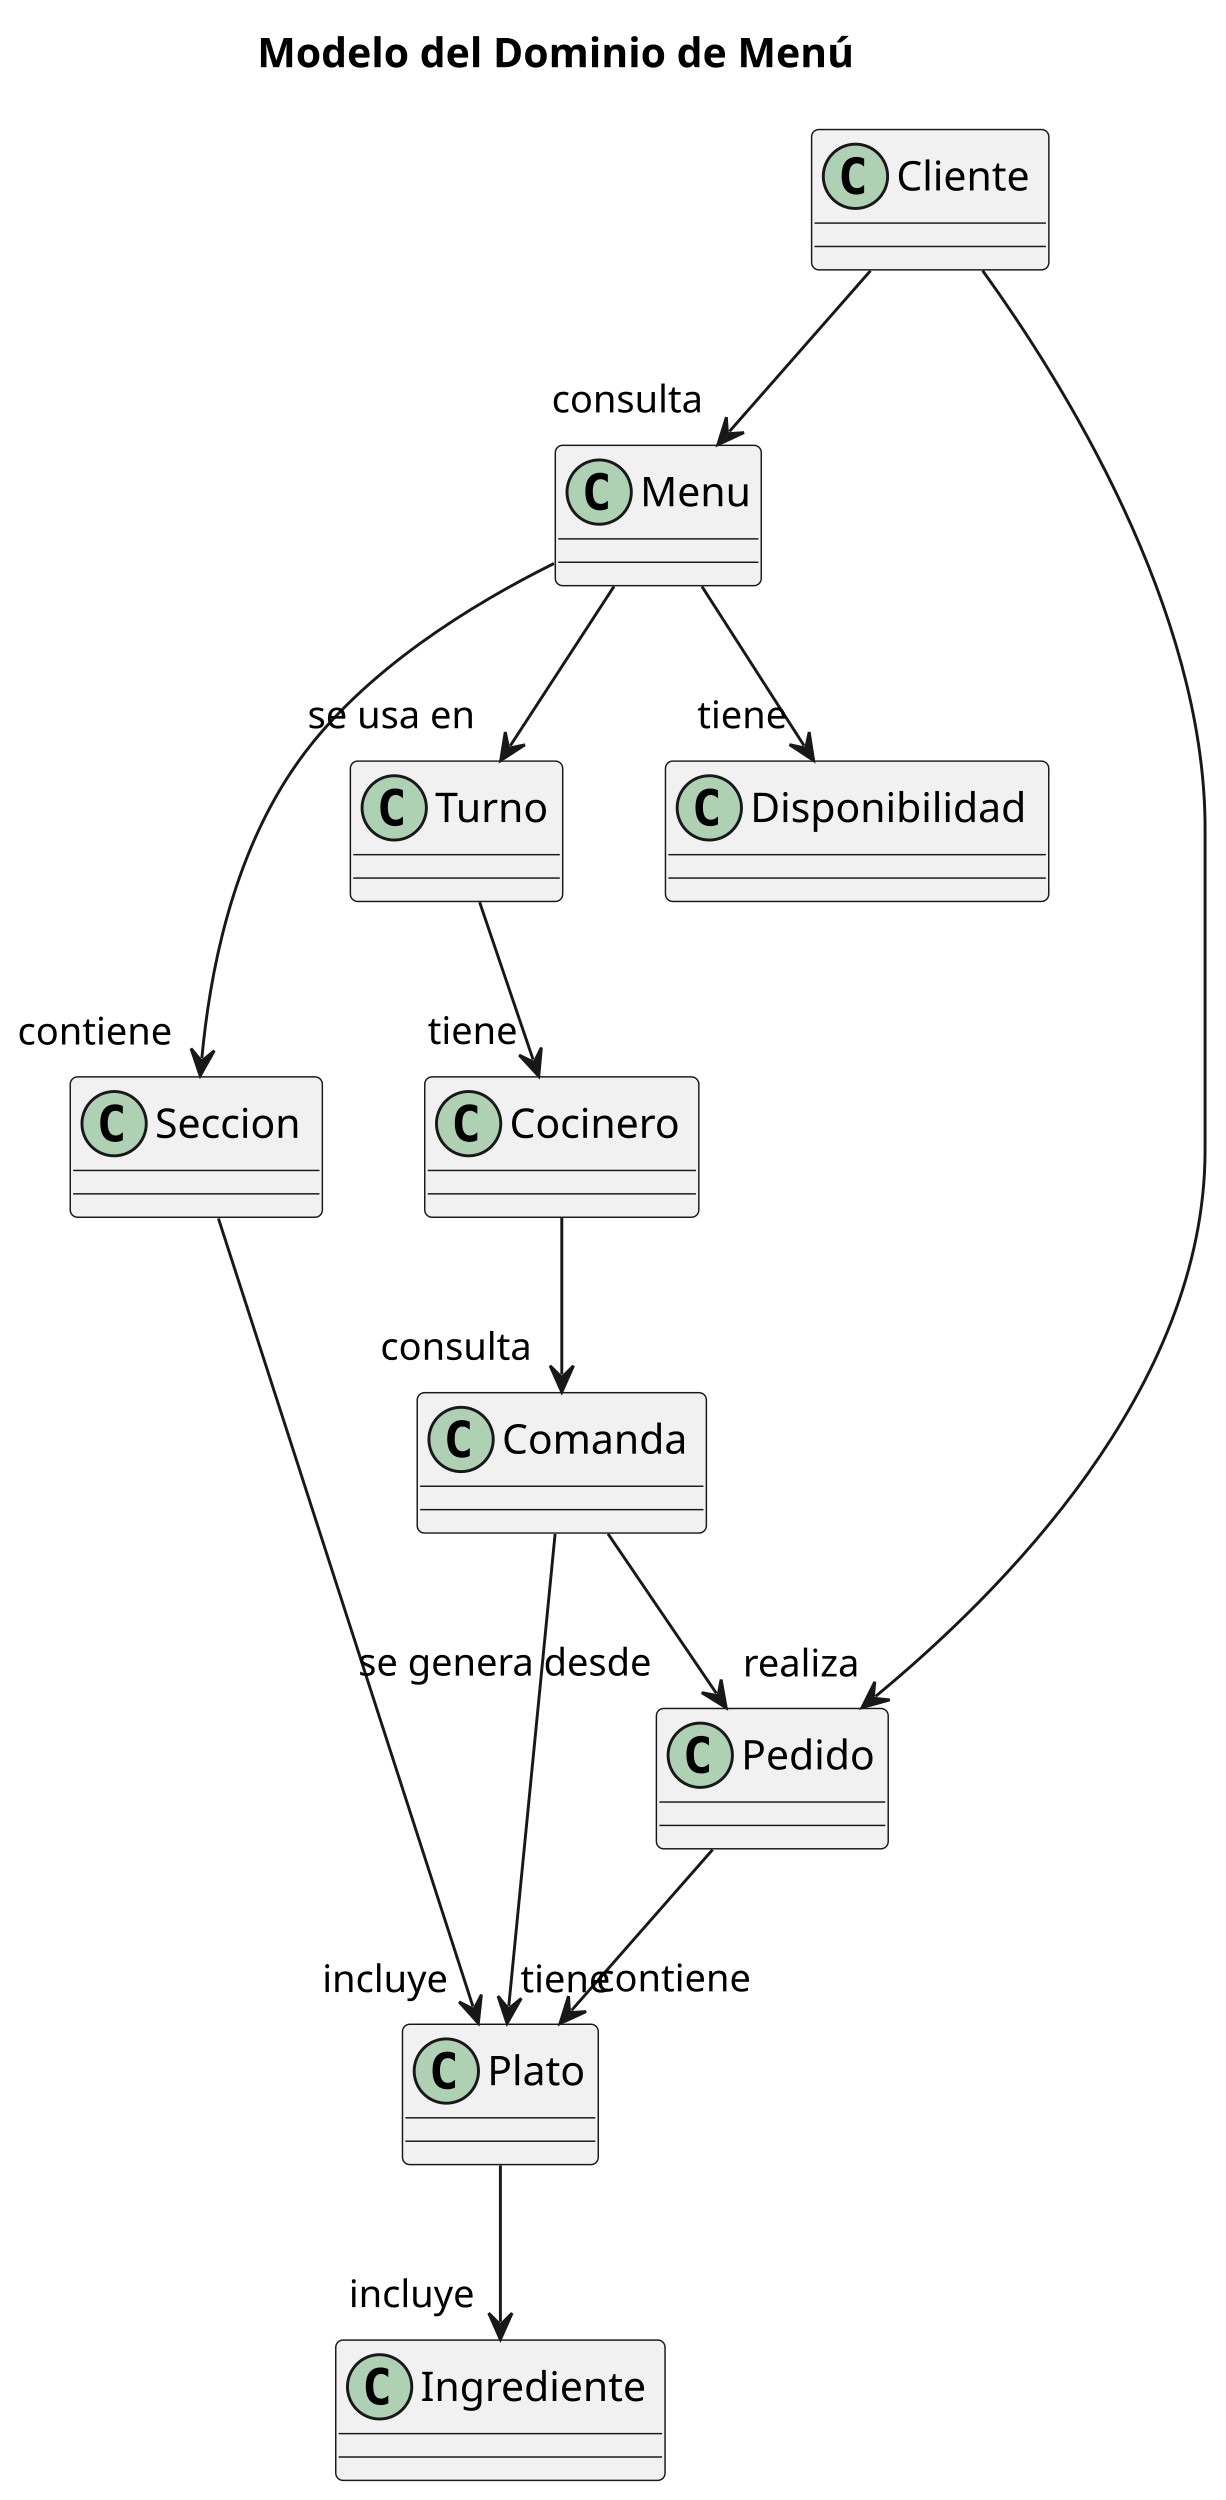
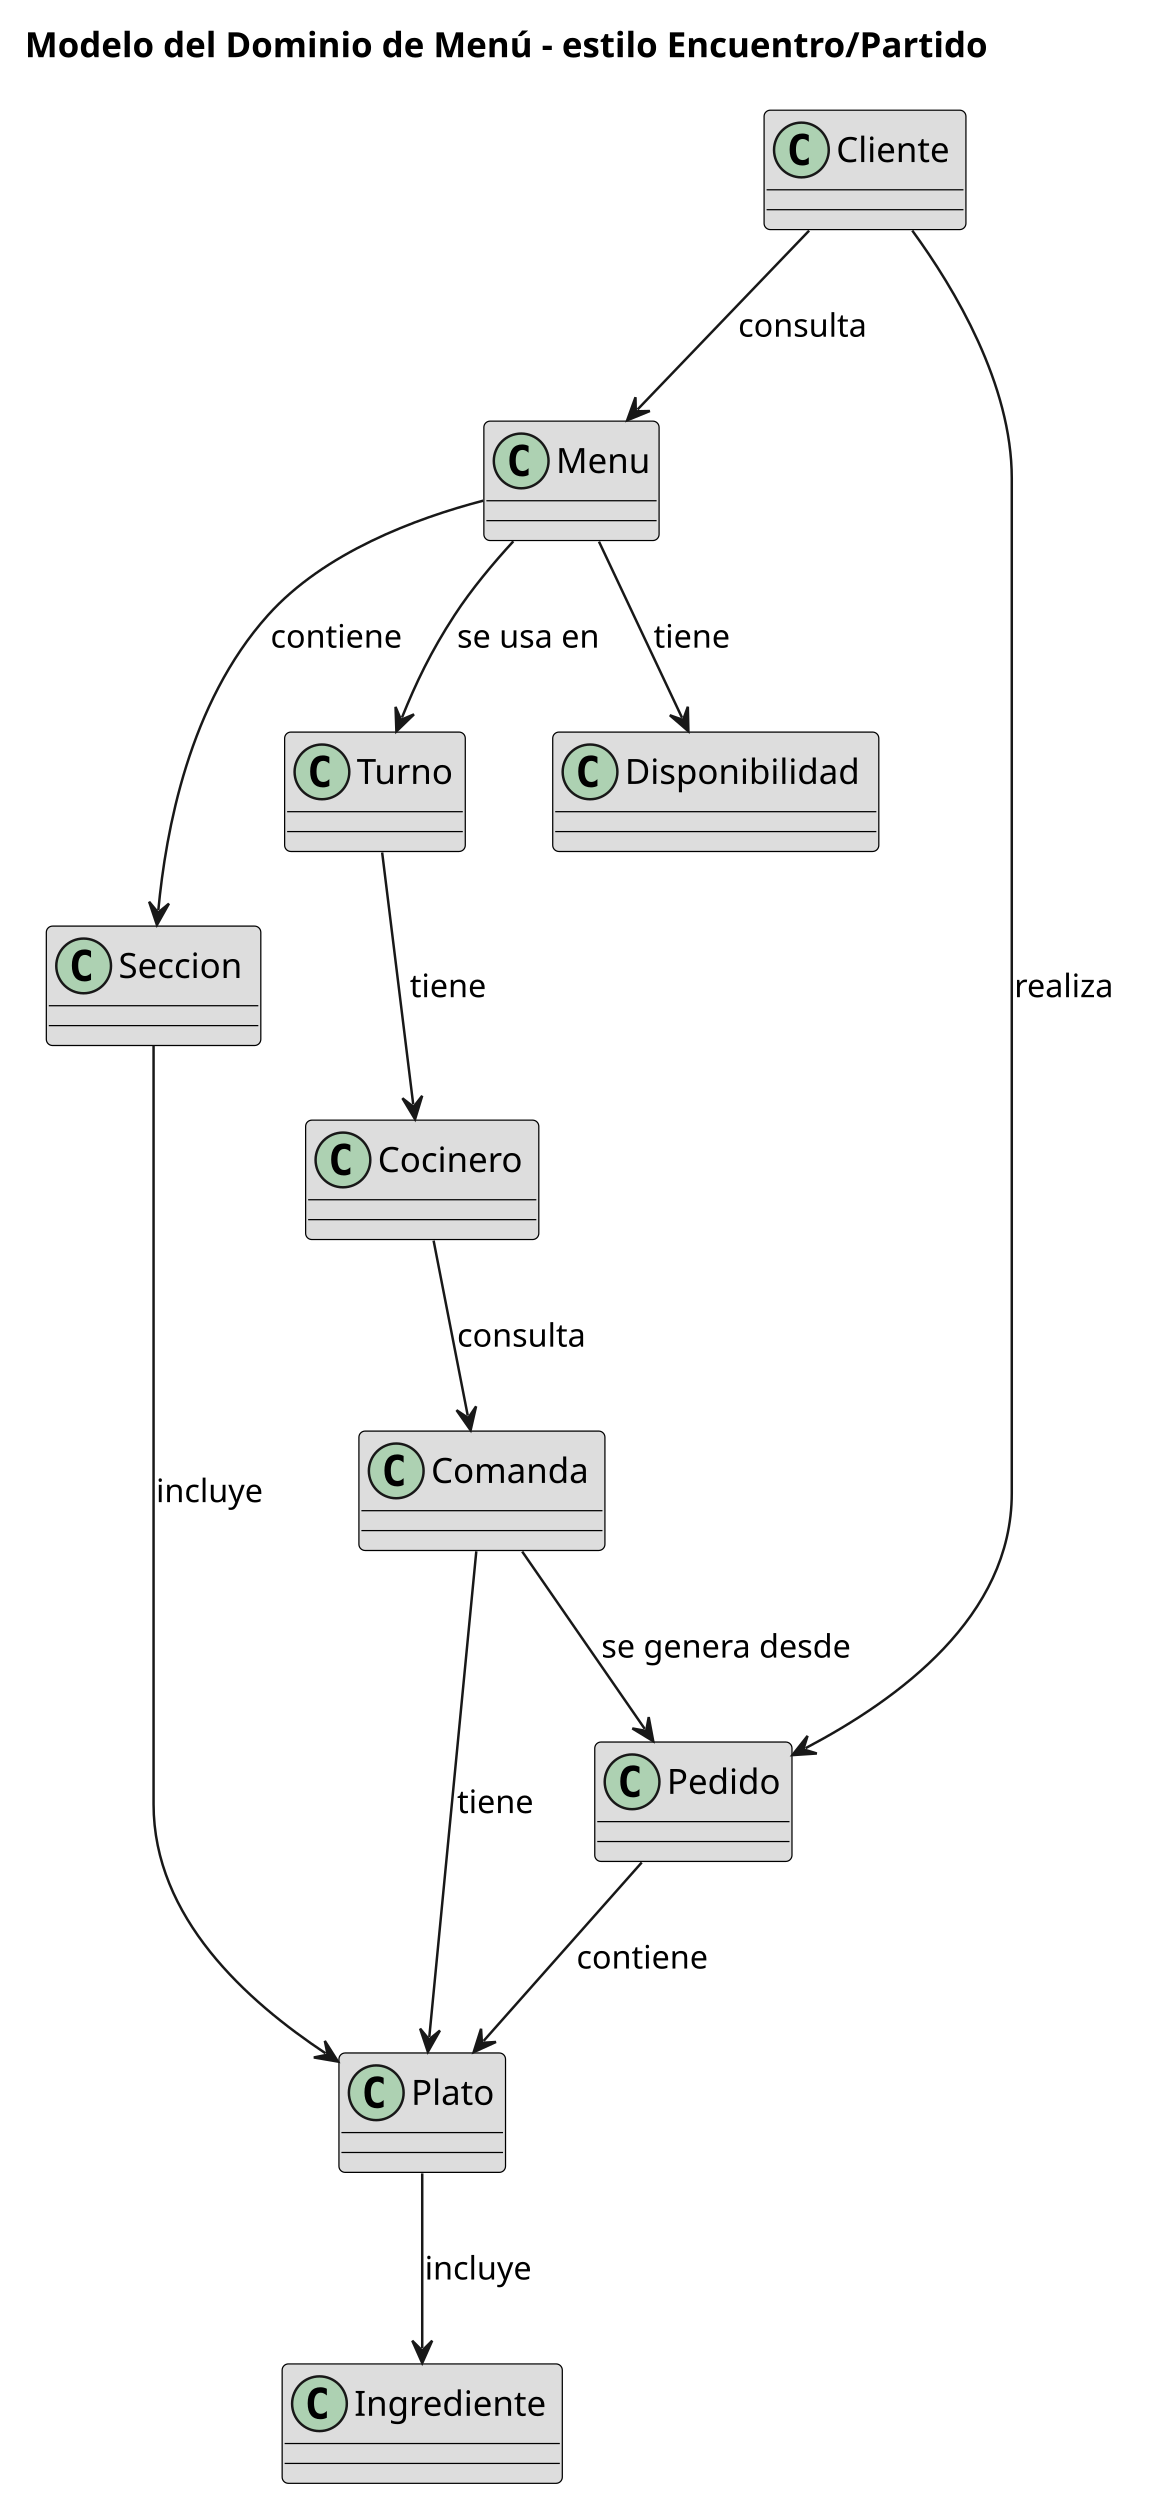
- <svg xmlns="http://www.w3.org/2000/svg" contentStyleType="text/css" data-diagram-type="CLASS" height="855px" preserveAspectRatio="none" style="width:419px;height:855px;background:#FFFFFF;" version="1.1" viewBox="0 0 419 855" width="419px" zoomAndPan="magnify">
+ <svg xmlns="http://www.w3.org/2000/svg" contentStyleType="text/css" data-diagram-type="CLASS" height="1005px" preserveAspectRatio="none" style="width:464px;height:1005px;background:#FFFFFF;" version="1.1" viewBox="0 0 464 1005" width="464px" zoomAndPan="magnify">
  <defs />
  <g>
    <g class="title" data-source-line="1">
-       <text fill="#000000" font-family="sans-serif" font-size="14" font-weight="bold" lengthAdjust="spacing" textLength="229.182" x="87.977" y="22.995">Modelo del Dominio de Menú</text>
+       <text fill="#000000" font-family="sans-serif" font-size="14" font-weight="bold" lengthAdjust="spacing" textLength="436.68" x="10" y="22.995">Modelo del Dominio de Menú - estilo Encuentro/Partido</text>
    </g>
-     <g class="entity" data-entity="Menu" data-source-line="3" data-uid="ent0002" id="entity_Menu">
-       <rect fill="#F1F1F1" height="48" rx="2.5" ry="2.5" style="stroke:#181818;stroke-width:0.5;" width="70.439" x="189.916" y="152.297" />
-       <ellipse cx="204.916" cy="168.297" fill="#ADD1B2" rx="11" ry="11" style="stroke:#181818;stroke-width:1;" />
-       <path d="M207.885,173.938 Q207.307,174.234 206.666,174.375 Q206.026,174.531 205.323,174.531 Q202.823,174.531 201.495,172.891 Q200.182,171.234 200.182,168.109 Q200.182,164.984 201.495,163.328 Q202.823,161.672 205.323,161.672 Q206.026,161.672 206.666,161.828 Q207.323,161.984 207.885,162.281 L207.885,165 Q207.26,164.422 206.666,164.156 Q206.073,163.875 205.448,163.875 Q204.104,163.875 203.416,164.953 Q202.729,166.016 202.729,168.109 Q202.729,170.203 203.416,171.281 Q204.104,172.344 205.448,172.344 Q206.073,172.344 206.666,172.078 Q207.26,171.797 207.885,171.219 L207.885,173.938 Z " fill="#000000" />
-       <text fill="#000000" font-family="sans-serif" font-size="14" lengthAdjust="spacing" textLength="38.438" x="218.916" y="173.144">Menu</text>
-       <line style="stroke:#181818;stroke-width:0.5;" x1="190.916" x2="259.355" y1="184.297" y2="184.297" />
-       <line style="stroke:#181818;stroke-width:0.5;" x1="190.916" x2="259.355" y1="192.297" y2="192.297" />
+     <g class="entity" data-entity="Menu" data-source-line="8" data-uid="ent0002" id="entity_Menu">
+       <rect fill="#DDDDDD" height="48" rx="2.5" ry="2.5" style="stroke:#000000;stroke-width:0.5;" width="70.439" x="194.513" y="169.297" />
+       <ellipse cx="209.513" cy="185.297" fill="#ADD1B2" rx="11" ry="11" style="stroke:#181818;stroke-width:1;" />
+       <path d="M212.482,190.938 Q211.904,191.234 211.263,191.375 Q210.623,191.531 209.92,191.531 Q207.42,191.531 206.092,189.891 Q204.779,188.234 204.779,185.109 Q204.779,181.984 206.092,180.328 Q207.42,178.672 209.92,178.672 Q210.623,178.672 211.263,178.828 Q211.92,178.984 212.482,179.281 L212.482,182 Q211.857,181.422 211.263,181.156 Q210.67,180.875 210.045,180.875 Q208.701,180.875 208.013,181.953 Q207.326,183.016 207.326,185.109 Q207.326,187.203 208.013,188.281 Q208.701,189.344 210.045,189.344 Q210.67,189.344 211.263,189.078 Q211.857,188.797 212.482,188.219 L212.482,190.938 Z " fill="#000000" />
+       <text fill="#000000" font-family="sans-serif" font-size="14" lengthAdjust="spacing" textLength="38.438" x="223.513" y="190.144">Menu</text>
+       <line style="stroke:#000000;stroke-width:0.5;" x1="195.513" x2="263.952" y1="201.297" y2="201.297" />
+       <line style="stroke:#000000;stroke-width:0.5;" x1="195.513" x2="263.952" y1="209.297" y2="209.297" />
    </g>
-     <g class="entity" data-entity="Seccion" data-source-line="4" data-uid="ent0003" id="entity_Seccion">
-       <rect fill="#F1F1F1" height="48" rx="2.5" ry="2.5" style="stroke:#181818;stroke-width:0.5;" width="86.223" x="24.026" y="368.297" />
-       <ellipse cx="39.026" cy="384.297" fill="#ADD1B2" rx="11" ry="11" style="stroke:#181818;stroke-width:1;" />
-       <path d="M41.995,389.938 Q41.417,390.234 40.776,390.375 Q40.136,390.531 39.433,390.531 Q36.933,390.531 35.605,388.891 Q34.292,387.234 34.292,384.109 Q34.292,380.984 35.605,379.328 Q36.933,377.672 39.433,377.672 Q40.136,377.672 40.776,377.828 Q41.433,377.984 41.995,378.281 L41.995,381 Q41.37,380.422 40.776,380.156 Q40.183,379.875 39.558,379.875 Q38.214,379.875 37.526,380.953 Q36.839,382.016 36.839,384.109 Q36.839,386.203 37.526,387.281 Q38.214,388.344 39.558,388.344 Q40.183,388.344 40.776,388.078 Q41.37,387.797 41.995,387.219 L41.995,389.938 Z " fill="#000000" />
-       <text fill="#000000" font-family="sans-serif" font-size="14" lengthAdjust="spacing" textLength="54.223" x="53.026" y="389.144">Seccion</text>
-       <line style="stroke:#181818;stroke-width:0.5;" x1="25.026" x2="109.249" y1="400.297" y2="400.297" />
-       <line style="stroke:#181818;stroke-width:0.5;" x1="25.026" x2="109.249" y1="408.297" y2="408.297" />
+     <g class="entity" data-entity="Seccion" data-source-line="9" data-uid="ent0003" id="entity_Seccion">
+       <rect fill="#DDDDDD" height="48" rx="2.5" ry="2.5" style="stroke:#000000;stroke-width:0.5;" width="86.223" x="18.623" y="372.297" />
+       <ellipse cx="33.623" cy="388.297" fill="#ADD1B2" rx="11" ry="11" style="stroke:#181818;stroke-width:1;" />
+       <path d="M36.592,393.938 Q36.014,394.234 35.373,394.375 Q34.733,394.531 34.03,394.531 Q31.53,394.531 30.202,392.891 Q28.889,391.234 28.889,388.109 Q28.889,384.984 30.202,383.328 Q31.53,381.672 34.03,381.672 Q34.733,381.672 35.373,381.828 Q36.03,381.984 36.592,382.281 L36.592,385 Q35.967,384.422 35.373,384.156 Q34.78,383.875 34.155,383.875 Q32.811,383.875 32.123,384.953 Q31.436,386.016 31.436,388.109 Q31.436,390.203 32.123,391.281 Q32.811,392.344 34.155,392.344 Q34.78,392.344 35.373,392.078 Q35.967,391.797 36.592,391.219 L36.592,393.938 Z " fill="#000000" />
+       <text fill="#000000" font-family="sans-serif" font-size="14" lengthAdjust="spacing" textLength="54.223" x="47.623" y="393.144">Seccion</text>
+       <line style="stroke:#000000;stroke-width:0.5;" x1="19.623" x2="103.846" y1="404.297" y2="404.297" />
+       <line style="stroke:#000000;stroke-width:0.5;" x1="19.623" x2="103.846" y1="412.297" y2="412.297" />
    </g>
-     <g class="entity" data-entity="Plato" data-source-line="5" data-uid="ent0004" id="entity_Plato">
-       <rect fill="#F1F1F1" height="48" rx="2.5" ry="2.5" style="stroke:#181818;stroke-width:0.5;" width="66.966" x="137.646" y="692.297" />
-       <ellipse cx="152.646" cy="708.297" fill="#ADD1B2" rx="11" ry="11" style="stroke:#181818;stroke-width:1;" />
-       <path d="M155.615,713.938 Q155.037,714.234 154.396,714.375 Q153.756,714.531 153.053,714.531 Q150.553,714.531 149.225,712.891 Q147.912,711.234 147.912,708.109 Q147.912,704.984 149.225,703.328 Q150.553,701.672 153.053,701.672 Q153.756,701.672 154.396,701.828 Q155.053,701.984 155.615,702.281 L155.615,705 Q154.99,704.422 154.396,704.156 Q153.803,703.875 153.178,703.875 Q151.834,703.875 151.146,704.953 Q150.459,706.016 150.459,708.109 Q150.459,710.203 151.146,711.281 Q151.834,712.344 153.178,712.344 Q153.803,712.344 154.396,712.078 Q154.99,711.797 155.615,711.219 L155.615,713.938 Z " fill="#000000" />
-       <text fill="#000000" font-family="sans-serif" font-size="14" lengthAdjust="spacing" textLength="34.966" x="166.646" y="713.144">Plato</text>
-       <line style="stroke:#181818;stroke-width:0.5;" x1="138.646" x2="203.612" y1="724.297" y2="724.297" />
-       <line style="stroke:#181818;stroke-width:0.5;" x1="138.646" x2="203.612" y1="732.297" y2="732.297" />
+     <g class="entity" data-entity="Plato" data-source-line="10" data-uid="ent0004" id="entity_Plato">
+       <rect fill="#DDDDDD" height="48" rx="2.5" ry="2.5" style="stroke:#000000;stroke-width:0.5;" width="66.966" x="136.254" y="825.297" />
+       <ellipse cx="151.254" cy="841.297" fill="#ADD1B2" rx="11" ry="11" style="stroke:#181818;stroke-width:1;" />
+       <path d="M154.222,846.938 Q153.644,847.234 153.004,847.375 Q152.363,847.531 151.66,847.531 Q149.16,847.531 147.832,845.891 Q146.519,844.234 146.519,841.109 Q146.519,837.984 147.832,836.328 Q149.16,834.672 151.66,834.672 Q152.363,834.672 153.004,834.828 Q153.66,834.984 154.222,835.281 L154.222,838 Q153.597,837.422 153.004,837.156 Q152.41,836.875 151.785,836.875 Q150.441,836.875 149.754,837.953 Q149.066,839.016 149.066,841.109 Q149.066,843.203 149.754,844.281 Q150.441,845.344 151.785,845.344 Q152.41,845.344 153.004,845.078 Q153.597,844.797 154.222,844.219 L154.222,846.938 Z " fill="#000000" />
+       <text fill="#000000" font-family="sans-serif" font-size="14" lengthAdjust="spacing" textLength="34.966" x="165.254" y="846.144">Plato</text>
+       <line style="stroke:#000000;stroke-width:0.5;" x1="137.254" x2="202.219" y1="857.297" y2="857.297" />
+       <line style="stroke:#000000;stroke-width:0.5;" x1="137.254" x2="202.219" y1="865.297" y2="865.297" />
    </g>
-     <g class="entity" data-entity="Ingrediente" data-source-line="6" data-uid="ent0005" id="entity_Ingrediente">
-       <rect fill="#F1F1F1" height="48" rx="2.5" ry="2.5" style="stroke:#181818;stroke-width:0.5;" width="112.623" x="114.826" y="800.297" />
-       <ellipse cx="129.826" cy="816.297" fill="#ADD1B2" rx="11" ry="11" style="stroke:#181818;stroke-width:1;" />
-       <path d="M132.795,821.938 Q132.217,822.234 131.576,822.375 Q130.936,822.531 130.233,822.531 Q127.733,822.531 126.405,820.891 Q125.092,819.234 125.092,816.109 Q125.092,812.984 126.405,811.328 Q127.733,809.672 130.233,809.672 Q130.936,809.672 131.576,809.828 Q132.233,809.984 132.795,810.281 L132.795,813 Q132.17,812.422 131.576,812.156 Q130.983,811.875 130.358,811.875 Q129.014,811.875 128.326,812.953 Q127.639,814.016 127.639,816.109 Q127.639,818.203 128.326,819.281 Q129.014,820.344 130.358,820.344 Q130.983,820.344 131.576,820.078 Q132.17,819.797 132.795,819.219 L132.795,821.938 Z " fill="#000000" />
-       <text fill="#000000" font-family="sans-serif" font-size="14" lengthAdjust="spacing" textLength="80.623" x="143.826" y="821.144">Ingrediente</text>
-       <line style="stroke:#181818;stroke-width:0.5;" x1="115.826" x2="226.45" y1="832.297" y2="832.297" />
-       <line style="stroke:#181818;stroke-width:0.5;" x1="115.826" x2="226.45" y1="840.297" y2="840.297" />
+     <g class="entity" data-entity="Ingrediente" data-source-line="11" data-uid="ent0005" id="entity_Ingrediente">
+       <rect fill="#DDDDDD" height="48" rx="2.5" ry="2.5" style="stroke:#000000;stroke-width:0.5;" width="112.623" x="113.424" y="950.297" />
+       <ellipse cx="128.423" cy="966.297" fill="#ADD1B2" rx="11" ry="11" style="stroke:#181818;stroke-width:1;" />
+       <path d="M131.392,971.938 Q130.814,972.234 130.173,972.375 Q129.533,972.531 128.83,972.531 Q126.33,972.531 125.002,970.891 Q123.689,969.234 123.689,966.109 Q123.689,962.984 125.002,961.328 Q126.33,959.672 128.83,959.672 Q129.533,959.672 130.173,959.828 Q130.83,959.984 131.392,960.281 L131.392,963 Q130.767,962.422 130.173,962.156 Q129.58,961.875 128.955,961.875 Q127.611,961.875 126.924,962.953 Q126.236,964.016 126.236,966.109 Q126.236,968.203 126.924,969.281 Q127.611,970.344 128.955,970.344 Q129.58,970.344 130.173,970.078 Q130.767,969.797 131.392,969.219 L131.392,971.938 Z " fill="#000000" />
+       <text fill="#000000" font-family="sans-serif" font-size="14" lengthAdjust="spacing" textLength="80.623" x="142.423" y="971.144">Ingrediente</text>
+       <line style="stroke:#000000;stroke-width:0.5;" x1="114.424" x2="225.047" y1="982.297" y2="982.297" />
+       <line style="stroke:#000000;stroke-width:0.5;" x1="114.424" x2="225.047" y1="990.297" y2="990.297" />
    </g>
-     <g class="entity" data-entity="Cliente" data-source-line="7" data-uid="ent0006" id="entity_Cliente">
-       <rect fill="#F1F1F1" height="48" rx="2.5" ry="2.5" style="stroke:#181818;stroke-width:0.5;" width="81.144" x="277.566" y="44.297" />
-       <ellipse cx="292.566" cy="60.297" fill="#ADD1B2" rx="11" ry="11" style="stroke:#181818;stroke-width:1;" />
-       <path d="M295.535,65.938 Q294.957,66.234 294.316,66.375 Q293.676,66.531 292.973,66.531 Q290.473,66.531 289.145,64.891 Q287.832,63.234 287.832,60.109 Q287.832,56.984 289.145,55.328 Q290.473,53.672 292.973,53.672 Q293.676,53.672 294.316,53.828 Q294.973,53.984 295.535,54.281 L295.535,57 Q294.91,56.422 294.316,56.156 Q293.723,55.875 293.098,55.875 Q291.754,55.875 291.066,56.953 Q290.379,58.016 290.379,60.109 Q290.379,62.203 291.066,63.281 Q291.754,64.344 293.098,64.344 Q293.723,64.344 294.316,64.078 Q294.91,63.797 295.535,63.219 L295.535,65.938 Z " fill="#000000" />
-       <text fill="#000000" font-family="sans-serif" font-size="14" lengthAdjust="spacing" textLength="49.144" x="306.566" y="65.144">Cliente</text>
-       <line style="stroke:#181818;stroke-width:0.5;" x1="278.566" x2="357.71" y1="76.297" y2="76.297" />
-       <line style="stroke:#181818;stroke-width:0.5;" x1="278.566" x2="357.71" y1="84.297" y2="84.297" />
+     <g class="entity" data-entity="Cliente" data-source-line="12" data-uid="ent0006" id="entity_Cliente">
+       <rect fill="#DDDDDD" height="48" rx="2.5" ry="2.5" style="stroke:#000000;stroke-width:0.5;" width="81.144" x="307.163" y="44.297" />
+       <ellipse cx="322.163" cy="60.297" fill="#ADD1B2" rx="11" ry="11" style="stroke:#181818;stroke-width:1;" />
+       <path d="M325.132,65.938 Q324.554,66.234 323.913,66.375 Q323.273,66.531 322.57,66.531 Q320.07,66.531 318.742,64.891 Q317.429,63.234 317.429,60.109 Q317.429,56.984 318.742,55.328 Q320.07,53.672 322.57,53.672 Q323.273,53.672 323.913,53.828 Q324.57,53.984 325.132,54.281 L325.132,57 Q324.507,56.422 323.913,56.156 Q323.32,55.875 322.695,55.875 Q321.351,55.875 320.663,56.953 Q319.976,58.016 319.976,60.109 Q319.976,62.203 320.663,63.281 Q321.351,64.344 322.695,64.344 Q323.32,64.344 323.913,64.078 Q324.507,63.797 325.132,63.219 L325.132,65.938 Z " fill="#000000" />
+       <text fill="#000000" font-family="sans-serif" font-size="14" lengthAdjust="spacing" textLength="49.144" x="336.163" y="65.144">Cliente</text>
+       <line style="stroke:#000000;stroke-width:0.5;" x1="308.163" x2="387.307" y1="76.297" y2="76.297" />
+       <line style="stroke:#000000;stroke-width:0.5;" x1="308.163" x2="387.307" y1="84.297" y2="84.297" />
    </g>
-     <g class="entity" data-entity="Cocinero" data-source-line="8" data-uid="ent0007" id="entity_Cocinero">
-       <rect fill="#F1F1F1" height="48" rx="2.5" ry="2.5" style="stroke:#181818;stroke-width:0.5;" width="93.735" x="145.266" y="368.297" />
-       <ellipse cx="160.266" cy="384.297" fill="#ADD1B2" rx="11" ry="11" style="stroke:#181818;stroke-width:1;" />
-       <path d="M163.235,389.938 Q162.657,390.234 162.016,390.375 Q161.376,390.531 160.673,390.531 Q158.173,390.531 156.845,388.891 Q155.532,387.234 155.532,384.109 Q155.532,380.984 156.845,379.328 Q158.173,377.672 160.673,377.672 Q161.376,377.672 162.016,377.828 Q162.673,377.984 163.235,378.281 L163.235,381 Q162.61,380.422 162.016,380.156 Q161.423,379.875 160.798,379.875 Q159.454,379.875 158.766,380.953 Q158.079,382.016 158.079,384.109 Q158.079,386.203 158.766,387.281 Q159.454,388.344 160.798,388.344 Q161.423,388.344 162.016,388.078 Q162.61,387.797 163.235,387.219 L163.235,389.938 Z " fill="#000000" />
-       <text fill="#000000" font-family="sans-serif" font-size="14" lengthAdjust="spacing" textLength="61.735" x="174.266" y="389.144">Cocinero</text>
-       <line style="stroke:#181818;stroke-width:0.5;" x1="146.266" x2="238.002" y1="400.297" y2="400.297" />
-       <line style="stroke:#181818;stroke-width:0.5;" x1="146.266" x2="238.002" y1="408.297" y2="408.297" />
+     <g class="entity" data-entity="Cocinero" data-source-line="13" data-uid="ent0007" id="entity_Cocinero">
+       <rect fill="#DDDDDD" height="48" rx="2.5" ry="2.5" style="stroke:#000000;stroke-width:0.5;" width="93.735" x="122.864" y="450.297" />
+       <ellipse cx="137.863" cy="466.297" fill="#ADD1B2" rx="11" ry="11" style="stroke:#181818;stroke-width:1;" />
+       <path d="M140.832,471.938 Q140.254,472.234 139.613,472.375 Q138.973,472.531 138.27,472.531 Q135.77,472.531 134.442,470.891 Q133.129,469.234 133.129,466.109 Q133.129,462.984 134.442,461.328 Q135.77,459.672 138.27,459.672 Q138.973,459.672 139.613,459.828 Q140.27,459.984 140.832,460.281 L140.832,463 Q140.207,462.422 139.613,462.156 Q139.02,461.875 138.395,461.875 Q137.051,461.875 136.363,462.953 Q135.676,464.016 135.676,466.109 Q135.676,468.203 136.363,469.281 Q137.051,470.344 138.395,470.344 Q139.02,470.344 139.613,470.078 Q140.207,469.797 140.832,469.219 L140.832,471.938 Z " fill="#000000" />
+       <text fill="#000000" font-family="sans-serif" font-size="14" lengthAdjust="spacing" textLength="61.735" x="151.863" y="471.144">Cocinero</text>
+       <line style="stroke:#000000;stroke-width:0.5;" x1="123.864" x2="215.599" y1="482.297" y2="482.297" />
+       <line style="stroke:#000000;stroke-width:0.5;" x1="123.864" x2="215.599" y1="490.297" y2="490.297" />
    </g>
-     <g class="entity" data-entity="Pedido" data-source-line="9" data-uid="ent0008" id="entity_Pedido">
-       <rect fill="#F1F1F1" height="48" rx="2.5" ry="2.5" style="stroke:#181818;stroke-width:0.5;" width="79.284" x="224.486" y="584.297" />
-       <ellipse cx="239.486" cy="600.297" fill="#ADD1B2" rx="11" ry="11" style="stroke:#181818;stroke-width:1;" />
-       <path d="M242.455,605.938 Q241.877,606.234 241.236,606.375 Q240.596,606.531 239.893,606.531 Q237.393,606.531 236.065,604.891 Q234.752,603.234 234.752,600.109 Q234.752,596.984 236.065,595.328 Q237.393,593.672 239.893,593.672 Q240.596,593.672 241.236,593.828 Q241.893,593.984 242.455,594.281 L242.455,597 Q241.83,596.422 241.236,596.156 Q240.643,595.875 240.018,595.875 Q238.674,595.875 237.986,596.953 Q237.299,598.016 237.299,600.109 Q237.299,602.203 237.986,603.281 Q238.674,604.344 240.018,604.344 Q240.643,604.344 241.236,604.078 Q241.83,603.797 242.455,603.219 L242.455,605.938 Z " fill="#000000" />
-       <text fill="#000000" font-family="sans-serif" font-size="14" lengthAdjust="spacing" textLength="47.284" x="253.486" y="605.144">Pedido</text>
-       <line style="stroke:#181818;stroke-width:0.5;" x1="225.486" x2="302.771" y1="616.297" y2="616.297" />
-       <line style="stroke:#181818;stroke-width:0.5;" x1="225.486" x2="302.771" y1="624.297" y2="624.297" />
+     <g class="entity" data-entity="Pedido" data-source-line="14" data-uid="ent0008" id="entity_Pedido">
+       <rect fill="#DDDDDD" height="48" rx="2.5" ry="2.5" style="stroke:#000000;stroke-width:0.5;" width="79.284" x="239.094" y="700.297" />
+       <ellipse cx="254.094" cy="716.297" fill="#ADD1B2" rx="11" ry="11" style="stroke:#181818;stroke-width:1;" />
+       <path d="M257.062,721.938 Q256.484,722.234 255.844,722.375 Q255.203,722.531 254.5,722.531 Q252,722.531 250.672,720.891 Q249.359,719.234 249.359,716.109 Q249.359,712.984 250.672,711.328 Q252,709.672 254.5,709.672 Q255.203,709.672 255.844,709.828 Q256.5,709.984 257.062,710.281 L257.062,713 Q256.437,712.422 255.844,712.156 Q255.25,711.875 254.625,711.875 Q253.281,711.875 252.594,712.953 Q251.906,714.016 251.906,716.109 Q251.906,718.203 252.594,719.281 Q253.281,720.344 254.625,720.344 Q255.25,720.344 255.844,720.078 Q256.437,719.797 257.062,719.219 L257.062,721.938 Z " fill="#000000" />
+       <text fill="#000000" font-family="sans-serif" font-size="14" lengthAdjust="spacing" textLength="47.284" x="268.094" y="721.144">Pedido</text>
+       <line style="stroke:#000000;stroke-width:0.5;" x1="240.094" x2="317.378" y1="732.297" y2="732.297" />
+       <line style="stroke:#000000;stroke-width:0.5;" x1="240.094" x2="317.378" y1="740.297" y2="740.297" />
    </g>
-     <g class="entity" data-entity="Comanda" data-source-line="10" data-uid="ent0009" id="entity_Comanda">
-       <rect fill="#F1F1F1" height="48" rx="2.5" ry="2.5" style="stroke:#181818;stroke-width:0.5;" width="98.897" x="142.686" y="476.297" />
-       <ellipse cx="157.686" cy="492.297" fill="#ADD1B2" rx="11" ry="11" style="stroke:#181818;stroke-width:1;" />
-       <path d="M160.655,497.938 Q160.077,498.234 159.436,498.375 Q158.796,498.531 158.093,498.531 Q155.593,498.531 154.265,496.891 Q152.952,495.234 152.952,492.109 Q152.952,488.984 154.265,487.328 Q155.593,485.672 158.093,485.672 Q158.796,485.672 159.436,485.828 Q160.093,485.984 160.655,486.281 L160.655,489 Q160.03,488.422 159.436,488.156 Q158.843,487.875 158.218,487.875 Q156.874,487.875 156.186,488.953 Q155.499,490.016 155.499,492.109 Q155.499,494.203 156.186,495.281 Q156.874,496.344 158.218,496.344 Q158.843,496.344 159.436,496.078 Q160.03,495.797 160.655,495.219 L160.655,497.938 Z " fill="#000000" />
-       <text fill="#000000" font-family="sans-serif" font-size="14" lengthAdjust="spacing" textLength="66.897" x="171.686" y="497.144">Comanda</text>
-       <line style="stroke:#181818;stroke-width:0.5;" x1="143.686" x2="240.583" y1="508.297" y2="508.297" />
-       <line style="stroke:#181818;stroke-width:0.5;" x1="143.686" x2="240.583" y1="516.297" y2="516.297" />
+     <g class="entity" data-entity="Comanda" data-source-line="15" data-uid="ent0009" id="entity_Comanda">
+       <rect fill="#DDDDDD" height="48" rx="2.5" ry="2.5" style="stroke:#000000;stroke-width:0.5;" width="98.897" x="144.284" y="575.297" />
+       <ellipse cx="159.284" cy="591.297" fill="#ADD1B2" rx="11" ry="11" style="stroke:#181818;stroke-width:1;" />
+       <path d="M162.252,596.938 Q161.674,597.234 161.034,597.375 Q160.393,597.531 159.69,597.531 Q157.19,597.531 155.862,595.891 Q154.549,594.234 154.549,591.109 Q154.549,587.984 155.862,586.328 Q157.19,584.672 159.69,584.672 Q160.393,584.672 161.034,584.828 Q161.69,584.984 162.252,585.281 L162.252,588 Q161.627,587.422 161.034,587.156 Q160.44,586.875 159.815,586.875 Q158.471,586.875 157.784,587.953 Q157.096,589.016 157.096,591.109 Q157.096,593.203 157.784,594.281 Q158.471,595.344 159.815,595.344 Q160.44,595.344 161.034,595.078 Q161.627,594.797 162.252,594.219 L162.252,596.938 Z " fill="#000000" />
+       <text fill="#000000" font-family="sans-serif" font-size="14" lengthAdjust="spacing" textLength="66.897" x="173.284" y="596.144">Comanda</text>
+       <line style="stroke:#000000;stroke-width:0.5;" x1="145.284" x2="242.18" y1="607.297" y2="607.297" />
+       <line style="stroke:#000000;stroke-width:0.5;" x1="145.284" x2="242.18" y1="615.297" y2="615.297" />
    </g>
-     <g class="entity" data-entity="Turno" data-source-line="11" data-uid="ent0010" id="entity_Turno">
-       <rect fill="#F1F1F1" height="48" rx="2.5" ry="2.5" style="stroke:#181818;stroke-width:0.5;" width="72.619" x="119.826" y="260.297" />
-       <ellipse cx="134.826" cy="276.297" fill="#ADD1B2" rx="11" ry="11" style="stroke:#181818;stroke-width:1;" />
-       <path d="M137.795,281.938 Q137.217,282.234 136.576,282.375 Q135.936,282.531 135.233,282.531 Q132.733,282.531 131.405,280.891 Q130.092,279.234 130.092,276.109 Q130.092,272.984 131.405,271.328 Q132.733,269.672 135.233,269.672 Q135.936,269.672 136.576,269.828 Q137.233,269.984 137.795,270.281 L137.795,273 Q137.17,272.422 136.576,272.156 Q135.983,271.875 135.358,271.875 Q134.014,271.875 133.326,272.953 Q132.639,274.016 132.639,276.109 Q132.639,278.203 133.326,279.281 Q134.014,280.344 135.358,280.344 Q135.983,280.344 136.576,280.078 Q137.17,279.797 137.795,279.219 L137.795,281.938 Z " fill="#000000" />
-       <text fill="#000000" font-family="sans-serif" font-size="14" lengthAdjust="spacing" textLength="40.619" x="148.826" y="281.144">Turno</text>
-       <line style="stroke:#181818;stroke-width:0.5;" x1="120.826" x2="191.446" y1="292.297" y2="292.297" />
-       <line style="stroke:#181818;stroke-width:0.5;" x1="120.826" x2="191.446" y1="300.297" y2="300.297" />
+     <g class="entity" data-entity="Turno" data-source-line="16" data-uid="ent0010" id="entity_Turno">
+       <rect fill="#DDDDDD" height="48" rx="2.5" ry="2.5" style="stroke:#000000;stroke-width:0.5;" width="72.619" x="114.424" y="294.297" />
+       <ellipse cx="129.423" cy="310.297" fill="#ADD1B2" rx="11" ry="11" style="stroke:#181818;stroke-width:1;" />
+       <path d="M132.392,315.938 Q131.814,316.234 131.173,316.375 Q130.533,316.531 129.83,316.531 Q127.33,316.531 126.002,314.891 Q124.689,313.234 124.689,310.109 Q124.689,306.984 126.002,305.328 Q127.33,303.672 129.83,303.672 Q130.533,303.672 131.173,303.828 Q131.83,303.984 132.392,304.281 L132.392,307 Q131.767,306.422 131.173,306.156 Q130.58,305.875 129.955,305.875 Q128.611,305.875 127.924,306.953 Q127.236,308.016 127.236,310.109 Q127.236,312.203 127.924,313.281 Q128.611,314.344 129.955,314.344 Q130.58,314.344 131.173,314.078 Q131.767,313.797 132.392,313.219 L132.392,315.938 Z " fill="#000000" />
+       <text fill="#000000" font-family="sans-serif" font-size="14" lengthAdjust="spacing" textLength="40.619" x="143.423" y="315.144">Turno</text>
+       <line style="stroke:#000000;stroke-width:0.5;" x1="115.424" x2="186.043" y1="326.297" y2="326.297" />
+       <line style="stroke:#000000;stroke-width:0.5;" x1="115.424" x2="186.043" y1="334.297" y2="334.297" />
    </g>
-     <g class="entity" data-entity="Disponibilidad" data-source-line="12" data-uid="ent0011" id="entity_Disponibilidad">
-       <rect fill="#F1F1F1" height="48" rx="2.5" ry="2.5" style="stroke:#181818;stroke-width:0.5;" width="131.087" x="227.586" y="260.297" />
-       <ellipse cx="242.586" cy="276.297" fill="#ADD1B2" rx="11" ry="11" style="stroke:#181818;stroke-width:1;" />
-       <path d="M245.555,281.938 Q244.977,282.234 244.336,282.375 Q243.696,282.531 242.993,282.531 Q240.493,282.531 239.165,280.891 Q237.852,279.234 237.852,276.109 Q237.852,272.984 239.165,271.328 Q240.493,269.672 242.993,269.672 Q243.696,269.672 244.336,269.828 Q244.993,269.984 245.555,270.281 L245.555,273 Q244.93,272.422 244.336,272.156 Q243.743,271.875 243.118,271.875 Q241.774,271.875 241.086,272.953 Q240.399,274.016 240.399,276.109 Q240.399,278.203 241.086,279.281 Q241.774,280.344 243.118,280.344 Q243.743,280.344 244.336,280.078 Q244.93,279.797 245.555,279.219 L245.555,281.938 Z " fill="#000000" />
-       <text fill="#000000" font-family="sans-serif" font-size="14" lengthAdjust="spacing" textLength="99.087" x="256.586" y="281.144">Disponibilidad</text>
-       <line style="stroke:#181818;stroke-width:0.5;" x1="228.586" x2="357.673" y1="292.297" y2="292.297" />
-       <line style="stroke:#181818;stroke-width:0.5;" x1="228.586" x2="357.673" y1="300.297" y2="300.297" />
+     <g class="entity" data-entity="Disponibilidad" data-source-line="17" data-uid="ent0011" id="entity_Disponibilidad">
+       <rect fill="#DDDDDD" height="48" rx="2.5" ry="2.5" style="stroke:#000000;stroke-width:0.5;" width="131.087" x="222.194" y="294.297" />
+       <ellipse cx="237.194" cy="310.297" fill="#ADD1B2" rx="11" ry="11" style="stroke:#181818;stroke-width:1;" />
+       <path d="M240.162,315.938 Q239.584,316.234 238.944,316.375 Q238.303,316.531 237.6,316.531 Q235.1,316.531 233.772,314.891 Q232.459,313.234 232.459,310.109 Q232.459,306.984 233.772,305.328 Q235.1,303.672 237.6,303.672 Q238.303,303.672 238.944,303.828 Q239.6,303.984 240.162,304.281 L240.162,307 Q239.537,306.422 238.944,306.156 Q238.35,305.875 237.725,305.875 Q236.381,305.875 235.694,306.953 Q235.006,308.016 235.006,310.109 Q235.006,312.203 235.694,313.281 Q236.381,314.344 237.725,314.344 Q238.35,314.344 238.944,314.078 Q239.537,313.797 240.162,313.219 L240.162,315.938 Z " fill="#000000" />
+       <text fill="#000000" font-family="sans-serif" font-size="14" lengthAdjust="spacing" textLength="99.087" x="251.194" y="315.144">Disponibilidad</text>
+       <line style="stroke:#000000;stroke-width:0.5;" x1="223.194" x2="352.28" y1="326.297" y2="326.297" />
+       <line style="stroke:#000000;stroke-width:0.5;" x1="223.194" x2="352.28" y1="334.297" y2="334.297" />
    </g>
-     <g class="link" data-entity-1="Menu" data-entity-2="Seccion" data-source-line="15" data-uid="lnk12" id="link_Menu_Seccion">
-       <path codeLine="15" d="M189.466,192.707 C161.656,206.517 124.186,229.357 102.136,260.297 C78.906,292.887 71.659,333.993 69.028,361.943" fill="none" id="Menu-to-Seccion" style="stroke:#181818;stroke-width:1;" />
-       <polygon fill="#181818" points="68.466,367.917,73.292,359.331,68.935,362.939,65.327,358.582,68.466,367.917" style="stroke:#181818;stroke-width:1;" />
-       <text fill="#000000" font-family="sans-serif" font-size="13" lengthAdjust="spacing" textLength="56.285" x="6" y="357.229">contiene</text>
+     <g class="link" data-entity-1="Menu" data-entity-2="Seccion" data-source-line="21" data-uid="lnk12" id="link_Menu_Seccion">
+       <path codeLine="21" d="M194.263,201.267 C167.013,208.397 130.323,222.117 107.734,247.297 C75.933,282.747 66.681,333.954 63.651,365.864" fill="none" id="Menu-to-Seccion" style="stroke:#181818;stroke-width:1;" />
+       <polygon fill="#181818" points="63.084,371.837,67.916,363.255,63.556,366.859,59.952,362.499,63.084,371.837" style="stroke:#181818;stroke-width:1;" />
+       <text fill="#000000" font-family="sans-serif" font-size="13" lengthAdjust="spacing" textLength="56.285" x="108.734" y="260.364">contiene</text>
    </g>
-     <g class="link" data-entity-1="Seccion" data-entity-2="Plato" data-source-line="16" data-uid="lnk13" id="link_Seccion_Plato">
-       <path codeLine="16" d="M74.696,416.717 C93.906,476.197 142.572,626.877 161.752,686.257" fill="none" id="Seccion-to-Plato" style="stroke:#181818;stroke-width:1;" />
-       <polygon fill="#181818" points="163.596,691.967,164.637,682.173,162.06,687.209,157.024,684.632,163.596,691.967" style="stroke:#181818;stroke-width:1;" />
-       <text fill="#000000" font-family="sans-serif" font-size="13" lengthAdjust="spacing" textLength="46.541" x="110.22" y="681.291">incluye</text>
+     <g class="link" data-entity-1="Seccion" data-entity-2="Plato" data-source-line="22" data-uid="lnk13" id="link_Seccion_Plato">
+       <path codeLine="22" d="M61.733,420.337 C61.733,447.817 61.733,495.157 61.733,535.797 C61.733,535.797 61.733,535.797 61.733,725.297 C61.733,770.907 99.188,804.353 130.868,825.433" fill="none" id="Seccion-to-Plato" style="stroke:#181818;stroke-width:1;" />
+       <polygon fill="#181818" points="135.863,828.757,130.587,820.441,131.701,825.987,126.155,827.101,135.863,828.757" style="stroke:#181818;stroke-width:1;" />
+       <text fill="#000000" font-family="sans-serif" font-size="13" lengthAdjust="spacing" textLength="46.541" x="62.733" y="603.864">incluye</text>
    </g>
-     <g class="link" data-entity-1="Plato" data-entity-2="Ingrediente" data-source-line="17" data-uid="lnk14" id="link_Plato_Ingrediente">
-       <path codeLine="17" d="M171.136,740.557 C171.136,758.237 171.136,776.427 171.136,794.087" fill="none" id="Plato-to-Ingrediente" style="stroke:#181818;stroke-width:1;" />
-       <polygon fill="#181818" points="171.136,800.087,175.136,791.087,171.136,795.087,167.136,791.087,171.136,800.087" style="stroke:#181818;stroke-width:1;" />
-       <text fill="#000000" font-family="sans-serif" font-size="13" lengthAdjust="spacing" textLength="46.541" x="119.312" y="789.045">incluye</text>
+     <g class="link" data-entity-1="Plato" data-entity-2="Ingrediente" data-source-line="23" data-uid="lnk14" id="link_Plato_Ingrediente">
+       <path codeLine="23" d="M169.733,873.717 C169.733,895.607 169.733,922.097 169.733,943.957" fill="none" id="Plato-to-Ingrediente" style="stroke:#181818;stroke-width:1;" />
+       <polygon fill="#181818" points="169.733,949.957,173.733,940.957,169.733,944.957,165.733,940.957,169.733,949.957" style="stroke:#181818;stroke-width:1;" />
+       <text fill="#000000" font-family="sans-serif" font-size="13" lengthAdjust="spacing" textLength="46.541" x="170.733" y="916.364">incluye</text>
    </g>
-     <g class="link" data-entity-1="Menu" data-entity-2="Disponibilidad" data-source-line="18" data-uid="lnk15" id="link_Menu_Disponibilidad">
-       <path codeLine="18" d="M240.056,200.557 C251.396,218.237 263.676,237.377 275.007,255.037" fill="none" id="Menu-to-Disponibilidad" style="stroke:#181818;stroke-width:1;" />
-       <polygon fill="#181818" points="278.246,260.087,276.753,250.352,275.546,255.879,270.02,254.672,278.246,260.087" style="stroke:#181818;stroke-width:1;" />
-       <text fill="#000000" font-family="sans-serif" font-size="13" lengthAdjust="spacing" textLength="32.944" x="238.453" y="249.045">tiene</text>
+     <g class="link" data-entity-1="Menu" data-entity-2="Disponibilidad" data-source-line="24" data-uid="lnk15" id="link_Menu_Disponibilidad">
+       <path codeLine="24" d="M240.784,217.717 C251.103,239.607 263.864,266.67 274.174,288.53" fill="none" id="Menu-to-Disponibilidad" style="stroke:#181818;stroke-width:1;" />
+       <polygon fill="#181818" points="276.733,293.957,276.512,284.111,274.601,289.435,269.276,287.523,276.733,293.957" style="stroke:#181818;stroke-width:1;" />
+       <text fill="#000000" font-family="sans-serif" font-size="13" lengthAdjust="spacing" textLength="32.944" x="262.733" y="260.364">tiene</text>
    </g>
-     <g class="link" data-entity-1="Menu" data-entity-2="Turno" data-source-line="19" data-uid="lnk16" id="link_Menu_Turno">
-       <path codeLine="19" d="M209.986,200.557 C198.486,218.237 186.011,237.399 174.511,255.059" fill="none" id="Menu-to-Turno" style="stroke:#181818;stroke-width:1;" />
-       <polygon fill="#181818" points="171.236,260.087,179.5,254.728,173.965,255.897,172.796,250.362,171.236,260.087" style="stroke:#181818;stroke-width:1;" />
-       <text fill="#000000" font-family="sans-serif" font-size="13" lengthAdjust="spacing" textLength="62.252" x="105.194" y="249.045">se usa en</text>
+     <g class="link" data-entity-1="Menu" data-entity-2="Turno" data-source-line="25" data-uid="lnk16" id="link_Menu_Turno">
+       <path codeLine="25" d="M206.363,217.607 C198.254,226.437 189.513,236.887 182.733,247.297 C173.184,261.967 167.271,274.394 161.591,288.454" fill="none" id="Menu-to-Turno" style="stroke:#181818;stroke-width:1;" />
+       <polygon fill="#181818" points="159.344,294.017,166.423,287.17,161.216,289.381,159.006,284.174,159.344,294.017" style="stroke:#181818;stroke-width:1;" />
+       <text fill="#000000" font-family="sans-serif" font-size="13" lengthAdjust="spacing" textLength="62.252" x="183.733" y="260.364">se usa en</text>
    </g>
-     <g class="link" data-entity-1="Cliente" data-entity-2="Menu" data-source-line="21" data-uid="lnk17" id="link_Cliente_Menu">
-       <path codeLine="21" d="M297.726,92.557 C282.216,110.237 264.943,129.916 249.453,147.576" fill="none" id="Cliente-to-Menu" style="stroke:#181818;stroke-width:1;" />
-       <polygon fill="#181818" points="245.496,152.087,254.438,147.958,248.793,148.328,248.424,142.683,245.496,152.087" style="stroke:#181818;stroke-width:1;" />
-       <text fill="#000000" font-family="sans-serif" font-size="13" lengthAdjust="spacing" textLength="55.028" x="188.671" y="141.045">consulta</text>
+     <g class="link" data-entity-1="Cliente" data-entity-2="Menu" data-source-line="27" data-uid="lnk17" id="link_Cliente_Menu">
+       <path codeLine="27" d="M325.264,92.717 C304.264,114.607 277.247,142.767 256.277,164.627" fill="none" id="Cliente-to-Menu" style="stroke:#181818;stroke-width:1;" />
+       <polygon fill="#181818" points="252.124,168.957,261.24,165.231,255.585,165.349,255.467,159.693,252.124,168.957" style="stroke:#181818;stroke-width:1;" />
+       <text fill="#000000" font-family="sans-serif" font-size="13" lengthAdjust="spacing" textLength="55.028" x="296.733" y="135.364">consulta</text>
    </g>
-     <g class="link" data-entity-1="Cliente" data-entity-2="Pedido" data-source-line="22" data-uid="lnk18" id="link_Cliente_Pedido">
-       <path codeLine="22" d="M336.036,92.527 C363.306,130.317 412.136,208.427 412.136,283.297 C412.136,283.297 412.136,283.297 412.136,393.297 C412.136,475.057 342.771,544.354 299.421,580.184" fill="none" id="Cliente-to-Pedido" style="stroke:#181818;stroke-width:1;" />
-       <polygon fill="#181818" points="294.796,584.007,304.282,581.356,298.65,580.822,299.185,575.19,294.796,584.007" style="stroke:#181818;stroke-width:1;" />
-       <text fill="#000000" font-family="sans-serif" font-size="13" lengthAdjust="spacing" textLength="43.323" x="254.071" y="573.341">realiza</text>
+     <g class="link" data-entity-1="Cliente" data-entity-2="Pedido" data-source-line="28" data-uid="lnk18" id="link_Cliente_Pedido">
+       <path codeLine="28" d="M366.724,92.677 C383.974,116.307 406.733,154.637 406.733,192.297 C406.733,192.297 406.733,192.297 406.733,600.297 C406.733,649.917 361.413,682.982 323.843,702.762" fill="none" id="Cliente-to-Pedido" style="stroke:#181818;stroke-width:1;" />
+       <polygon fill="#181818" points="318.534,705.557,328.361,704.904,322.958,703.228,324.634,697.825,318.534,705.557" style="stroke:#181818;stroke-width:1;" />
+       <text fill="#000000" font-family="sans-serif" font-size="13" lengthAdjust="spacing" textLength="43.323" x="407.733" y="400.864">realiza</text>
    </g>
-     <g class="link" data-entity-1="Pedido" data-entity-2="Plato" data-source-line="23" data-uid="lnk19" id="link_Pedido_Plato">
-       <path codeLine="23" d="M243.726,632.557 C228.216,650.237 210.943,669.916 195.453,687.576" fill="none" id="Pedido-to-Plato" style="stroke:#181818;stroke-width:1;" />
-       <polygon fill="#181818" points="191.496,692.087,200.438,687.958,194.793,688.328,194.424,682.683,191.496,692.087" style="stroke:#181818;stroke-width:1;" />
-       <text fill="#000000" font-family="sans-serif" font-size="13" lengthAdjust="spacing" textLength="56.285" x="203.927" y="681.045">contiene</text>
+     <g class="link" data-entity-1="Pedido" data-entity-2="Plato" data-source-line="29" data-uid="lnk19" id="link_Pedido_Plato">
+       <path codeLine="29" d="M257.974,748.717 C238.583,770.607 213.763,798.606 194.393,820.466" fill="none" id="Pedido-to-Plato" style="stroke:#181818;stroke-width:1;" />
+       <polygon fill="#181818" points="190.413,824.957,199.376,820.874,193.729,821.215,193.388,815.568,190.413,824.957" style="stroke:#181818;stroke-width:1;" />
+       <text fill="#000000" font-family="sans-serif" font-size="13" lengthAdjust="spacing" textLength="56.285" x="231.733" y="791.364">contiene</text>
    </g>
-     <g class="link" data-entity-1="Cocinero" data-entity-2="Comanda" data-source-line="25" data-uid="lnk20" id="link_Cocinero_Comanda">
-       <path codeLine="25" d="M192.136,416.557 C192.136,434.237 192.136,452.427 192.136,470.087" fill="none" id="Cocinero-to-Comanda" style="stroke:#181818;stroke-width:1;" />
-       <polygon fill="#181818" points="192.136,476.087,196.136,467.087,192.136,471.087,188.136,467.087,192.136,476.087" style="stroke:#181818;stroke-width:1;" />
-       <text fill="#000000" font-family="sans-serif" font-size="13" lengthAdjust="spacing" textLength="55.028" x="130.094" y="465.045">consulta</text>
+     <g class="link" data-entity-1="Cocinero" data-entity-2="Comanda" data-source-line="31" data-uid="lnk20" id="link_Cocinero_Comanda">
+       <path codeLine="31" d="M174.304,498.717 C178.573,520.607 183.763,547.208 188.033,569.068" fill="none" id="Cocinero-to-Comanda" style="stroke:#181818;stroke-width:1;" />
+       <polygon fill="#181818" points="189.184,574.957,191.384,565.357,188.225,570.05,183.532,566.891,189.184,574.957" style="stroke:#181818;stroke-width:1;" />
+       <text fill="#000000" font-family="sans-serif" font-size="13" lengthAdjust="spacing" textLength="55.028" x="183.733" y="541.364">consulta</text>
    </g>
-     <g class="link" data-entity-1="Comanda" data-entity-2="Plato" data-source-line="26" data-uid="lnk21" id="link_Comanda_Plato">
-       <path codeLine="26" d="M189.846,524.607 C185.806,565.767 178.043,644.906 174.003,686.046" fill="none" id="Comanda-to-Plato" style="stroke:#181818;stroke-width:1;" />
-       <polygon fill="#181818" points="173.416,692.017,178.277,683.451,173.905,687.041,170.315,682.669,173.416,692.017" style="stroke:#181818;stroke-width:1;" />
-       <text fill="#000000" font-family="sans-serif" font-size="13" lengthAdjust="spacing" textLength="32.944" x="177.989" y="681.354">tiene</text>
+     <g class="link" data-entity-1="Comanda" data-entity-2="Plato" data-source-line="32" data-uid="lnk21" id="link_Comanda_Plato">
+       <path codeLine="32" d="M191.474,623.627 C186.904,670.897 177.161,771.505 172.581,818.875" fill="none" id="Comanda-to-Plato" style="stroke:#181818;stroke-width:1;" />
+       <polygon fill="#181818" points="172.004,824.847,176.851,816.274,172.485,819.87,168.888,815.504,172.004,824.847" style="stroke:#181818;stroke-width:1;" />
+       <text fill="#000000" font-family="sans-serif" font-size="13" lengthAdjust="spacing" textLength="32.944" x="183.733" y="728.864">tiene</text>
    </g>
-     <g class="link" data-entity-1="Comanda" data-entity-2="Pedido" data-source-line="27" data-uid="lnk22" id="link_Comanda_Pedido">
-       <path codeLine="27" d="M207.936,524.557 C219.936,542.237 233.006,561.463 244.996,579.123" fill="none" id="Comanda-to-Pedido" style="stroke:#181818;stroke-width:1;" />
-       <polygon fill="#181818" points="248.366,584.087,246.62,574.394,245.558,579.95,240.002,578.888,248.366,584.087" style="stroke:#181818;stroke-width:1;" />
-       <text fill="#000000" font-family="sans-serif" font-size="13" lengthAdjust="spacing" textLength="108.107" x="122.504" y="573.045">se genera desde</text>
+     <g class="link" data-entity-1="Comanda" data-entity-2="Pedido" data-source-line="33" data-uid="lnk22" id="link_Comanda_Pedido">
+       <path codeLine="33" d="M209.923,623.717 C225.043,645.607 244.093,673.16 259.193,695.02" fill="none" id="Comanda-to-Pedido" style="stroke:#181818;stroke-width:1;" />
+       <polygon fill="#181818" points="262.603,699.957,260.779,690.278,259.762,695.843,254.197,694.825,262.603,699.957" style="stroke:#181818;stroke-width:1;" />
+       <text fill="#000000" font-family="sans-serif" font-size="13" lengthAdjust="spacing" textLength="108.107" x="241.733" y="666.364">se genera desde</text>
    </g>
-     <g class="link" data-entity-1="Turno" data-entity-2="Cocinero" data-source-line="29" data-uid="lnk23" id="link_Turno_Cocinero">
-       <path codeLine="29" d="M164.036,308.557 C170.036,326.237 176.326,344.746 182.326,362.406" fill="none" id="Turno-to-Cocinero" style="stroke:#181818;stroke-width:1;" />
-       <polygon fill="#181818" points="184.256,368.087,185.149,358.279,182.648,363.353,177.574,360.852,184.256,368.087" style="stroke:#181818;stroke-width:1;" />
-       <text fill="#000000" font-family="sans-serif" font-size="13" lengthAdjust="spacing" textLength="32.944" x="146.259" y="357.045">tiene</text>
+     <g class="link" data-entity-1="Turno" data-entity-2="Cocinero" data-source-line="35" data-uid="lnk23" id="link_Turno_Cocinero">
+       <path codeLine="35" d="M153.624,342.687 C157.203,371.717 162.539,414.972 166.119,443.982" fill="none" id="Turno-to-Cocinero" style="stroke:#181818;stroke-width:1;" />
+       <polygon fill="#181818" points="166.853,449.937,169.721,440.515,166.241,444.974,161.781,441.495,166.853,449.937" style="stroke:#181818;stroke-width:1;" />
+       <text fill="#000000" font-family="sans-serif" font-size="13" lengthAdjust="spacing" textLength="32.944" x="164.733" y="400.864">tiene</text>
    </g>
  </g>
</svg>
